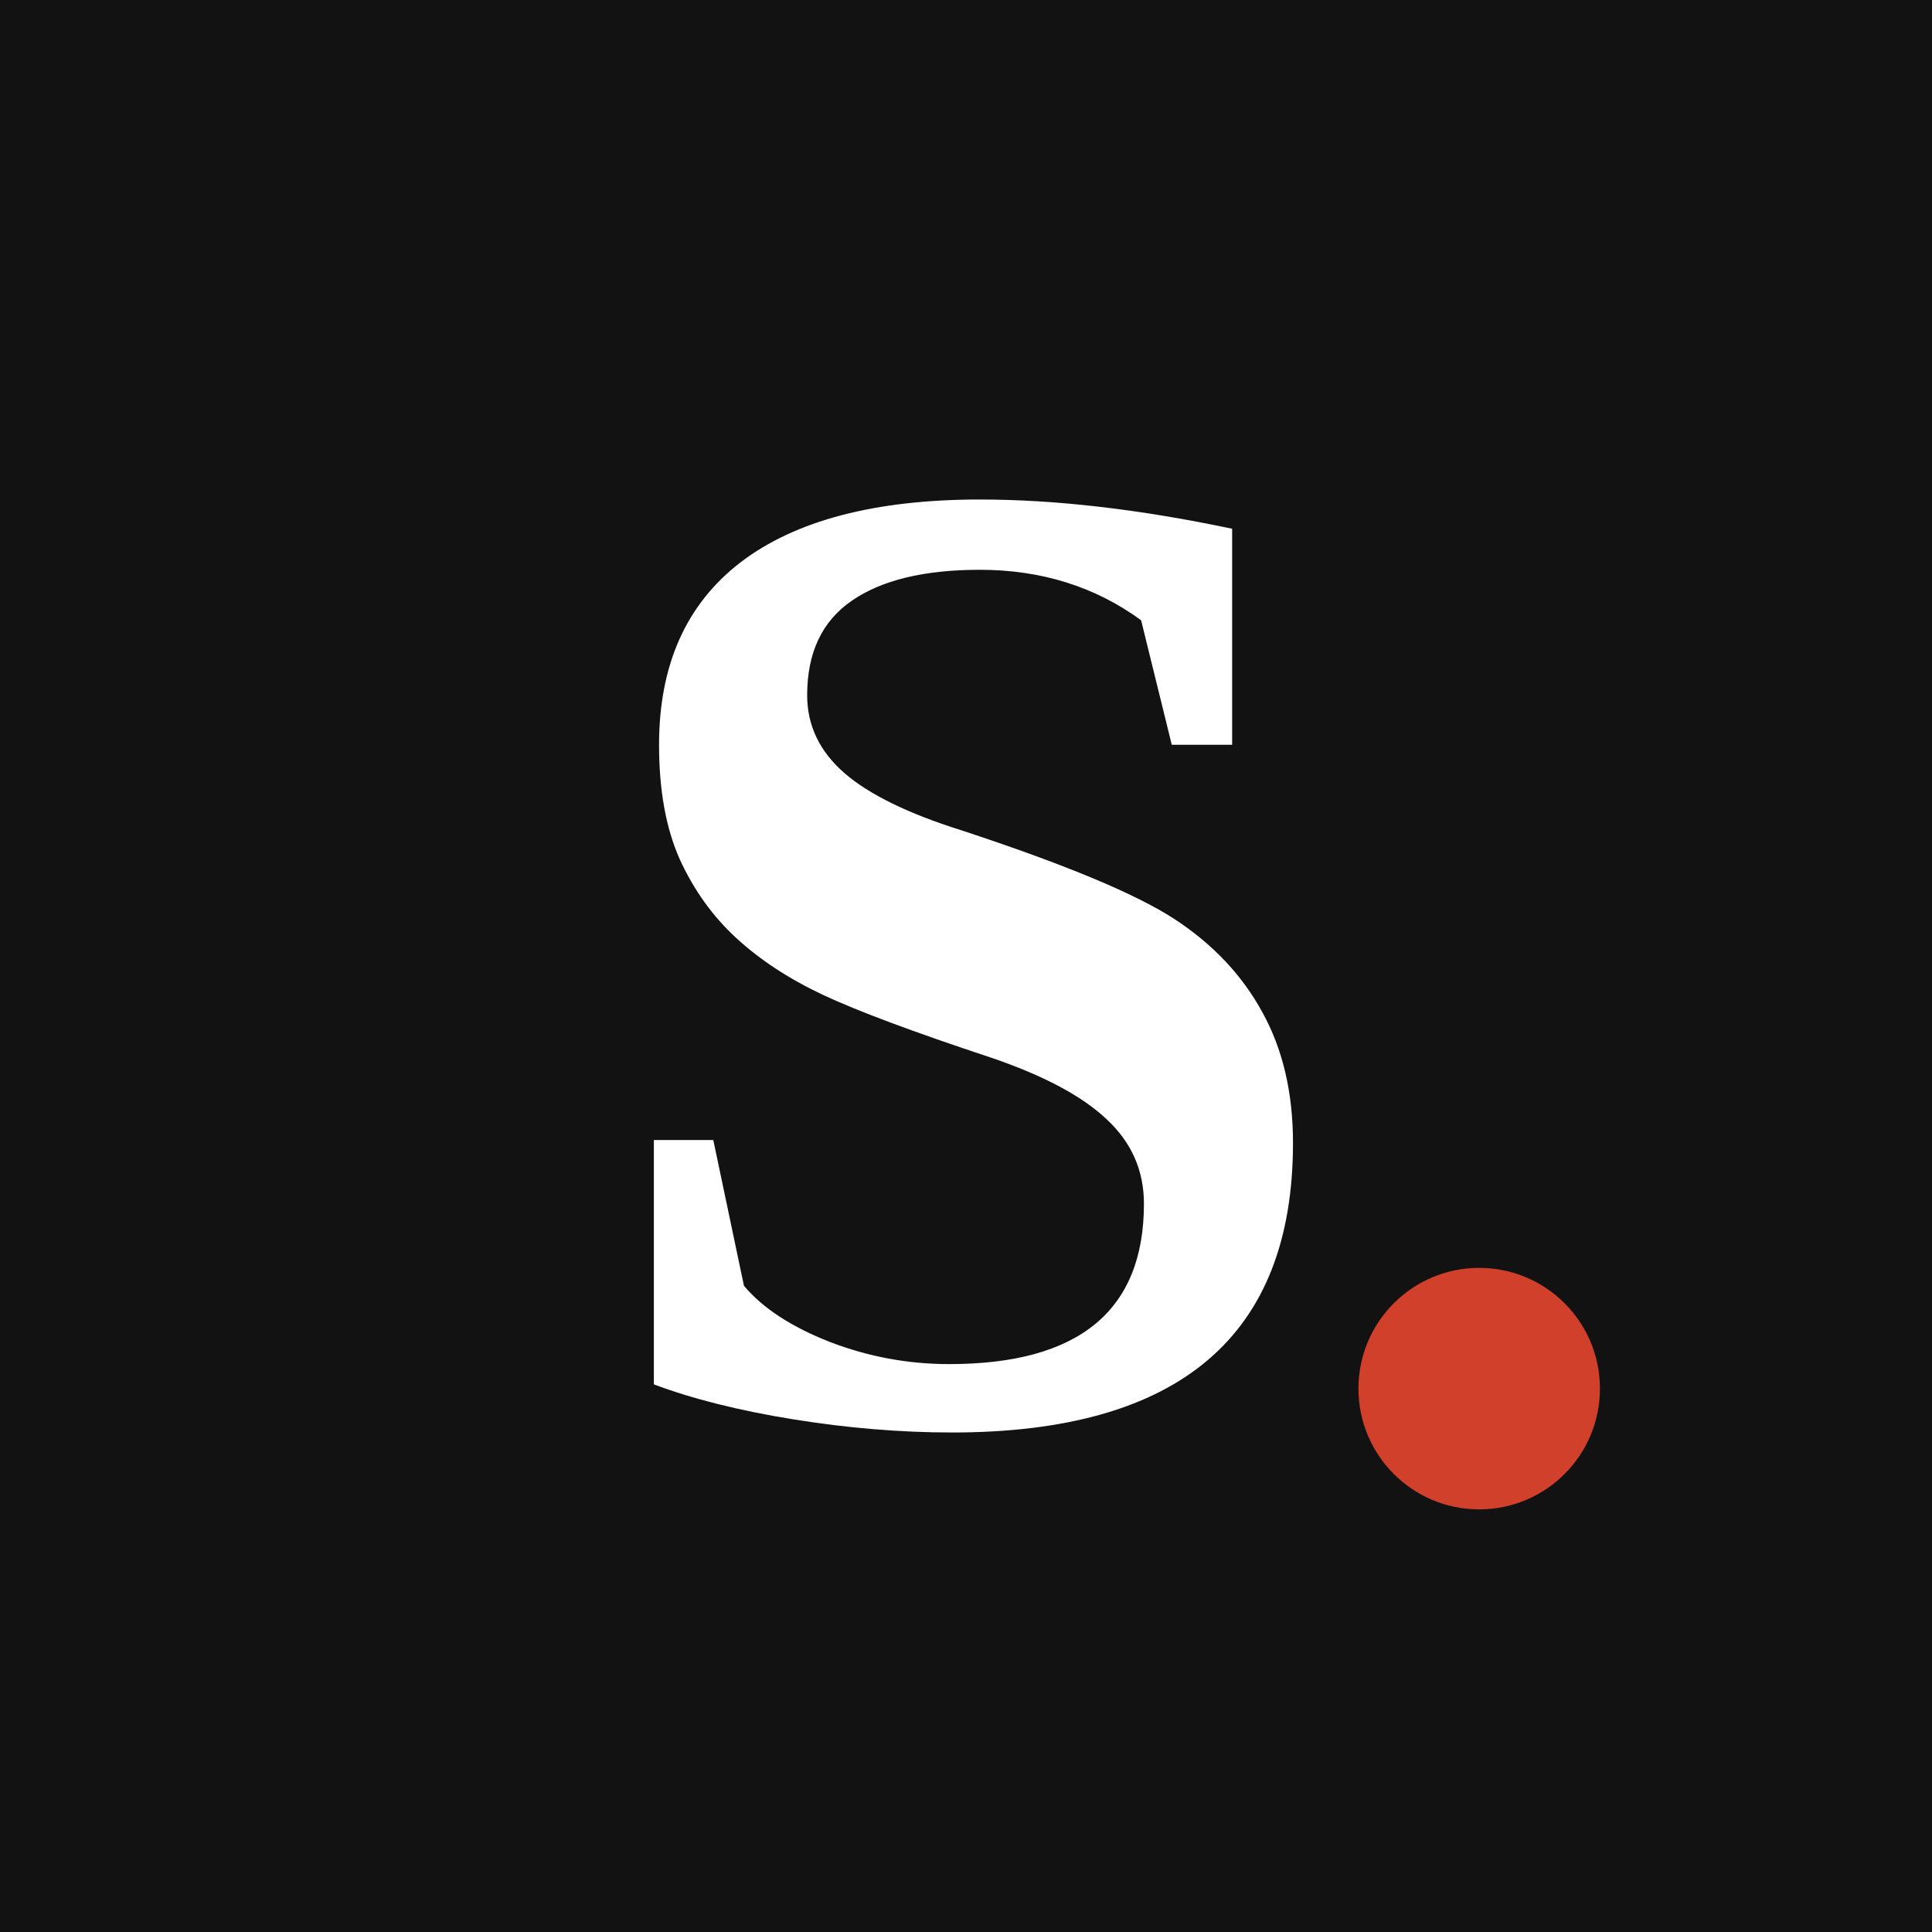
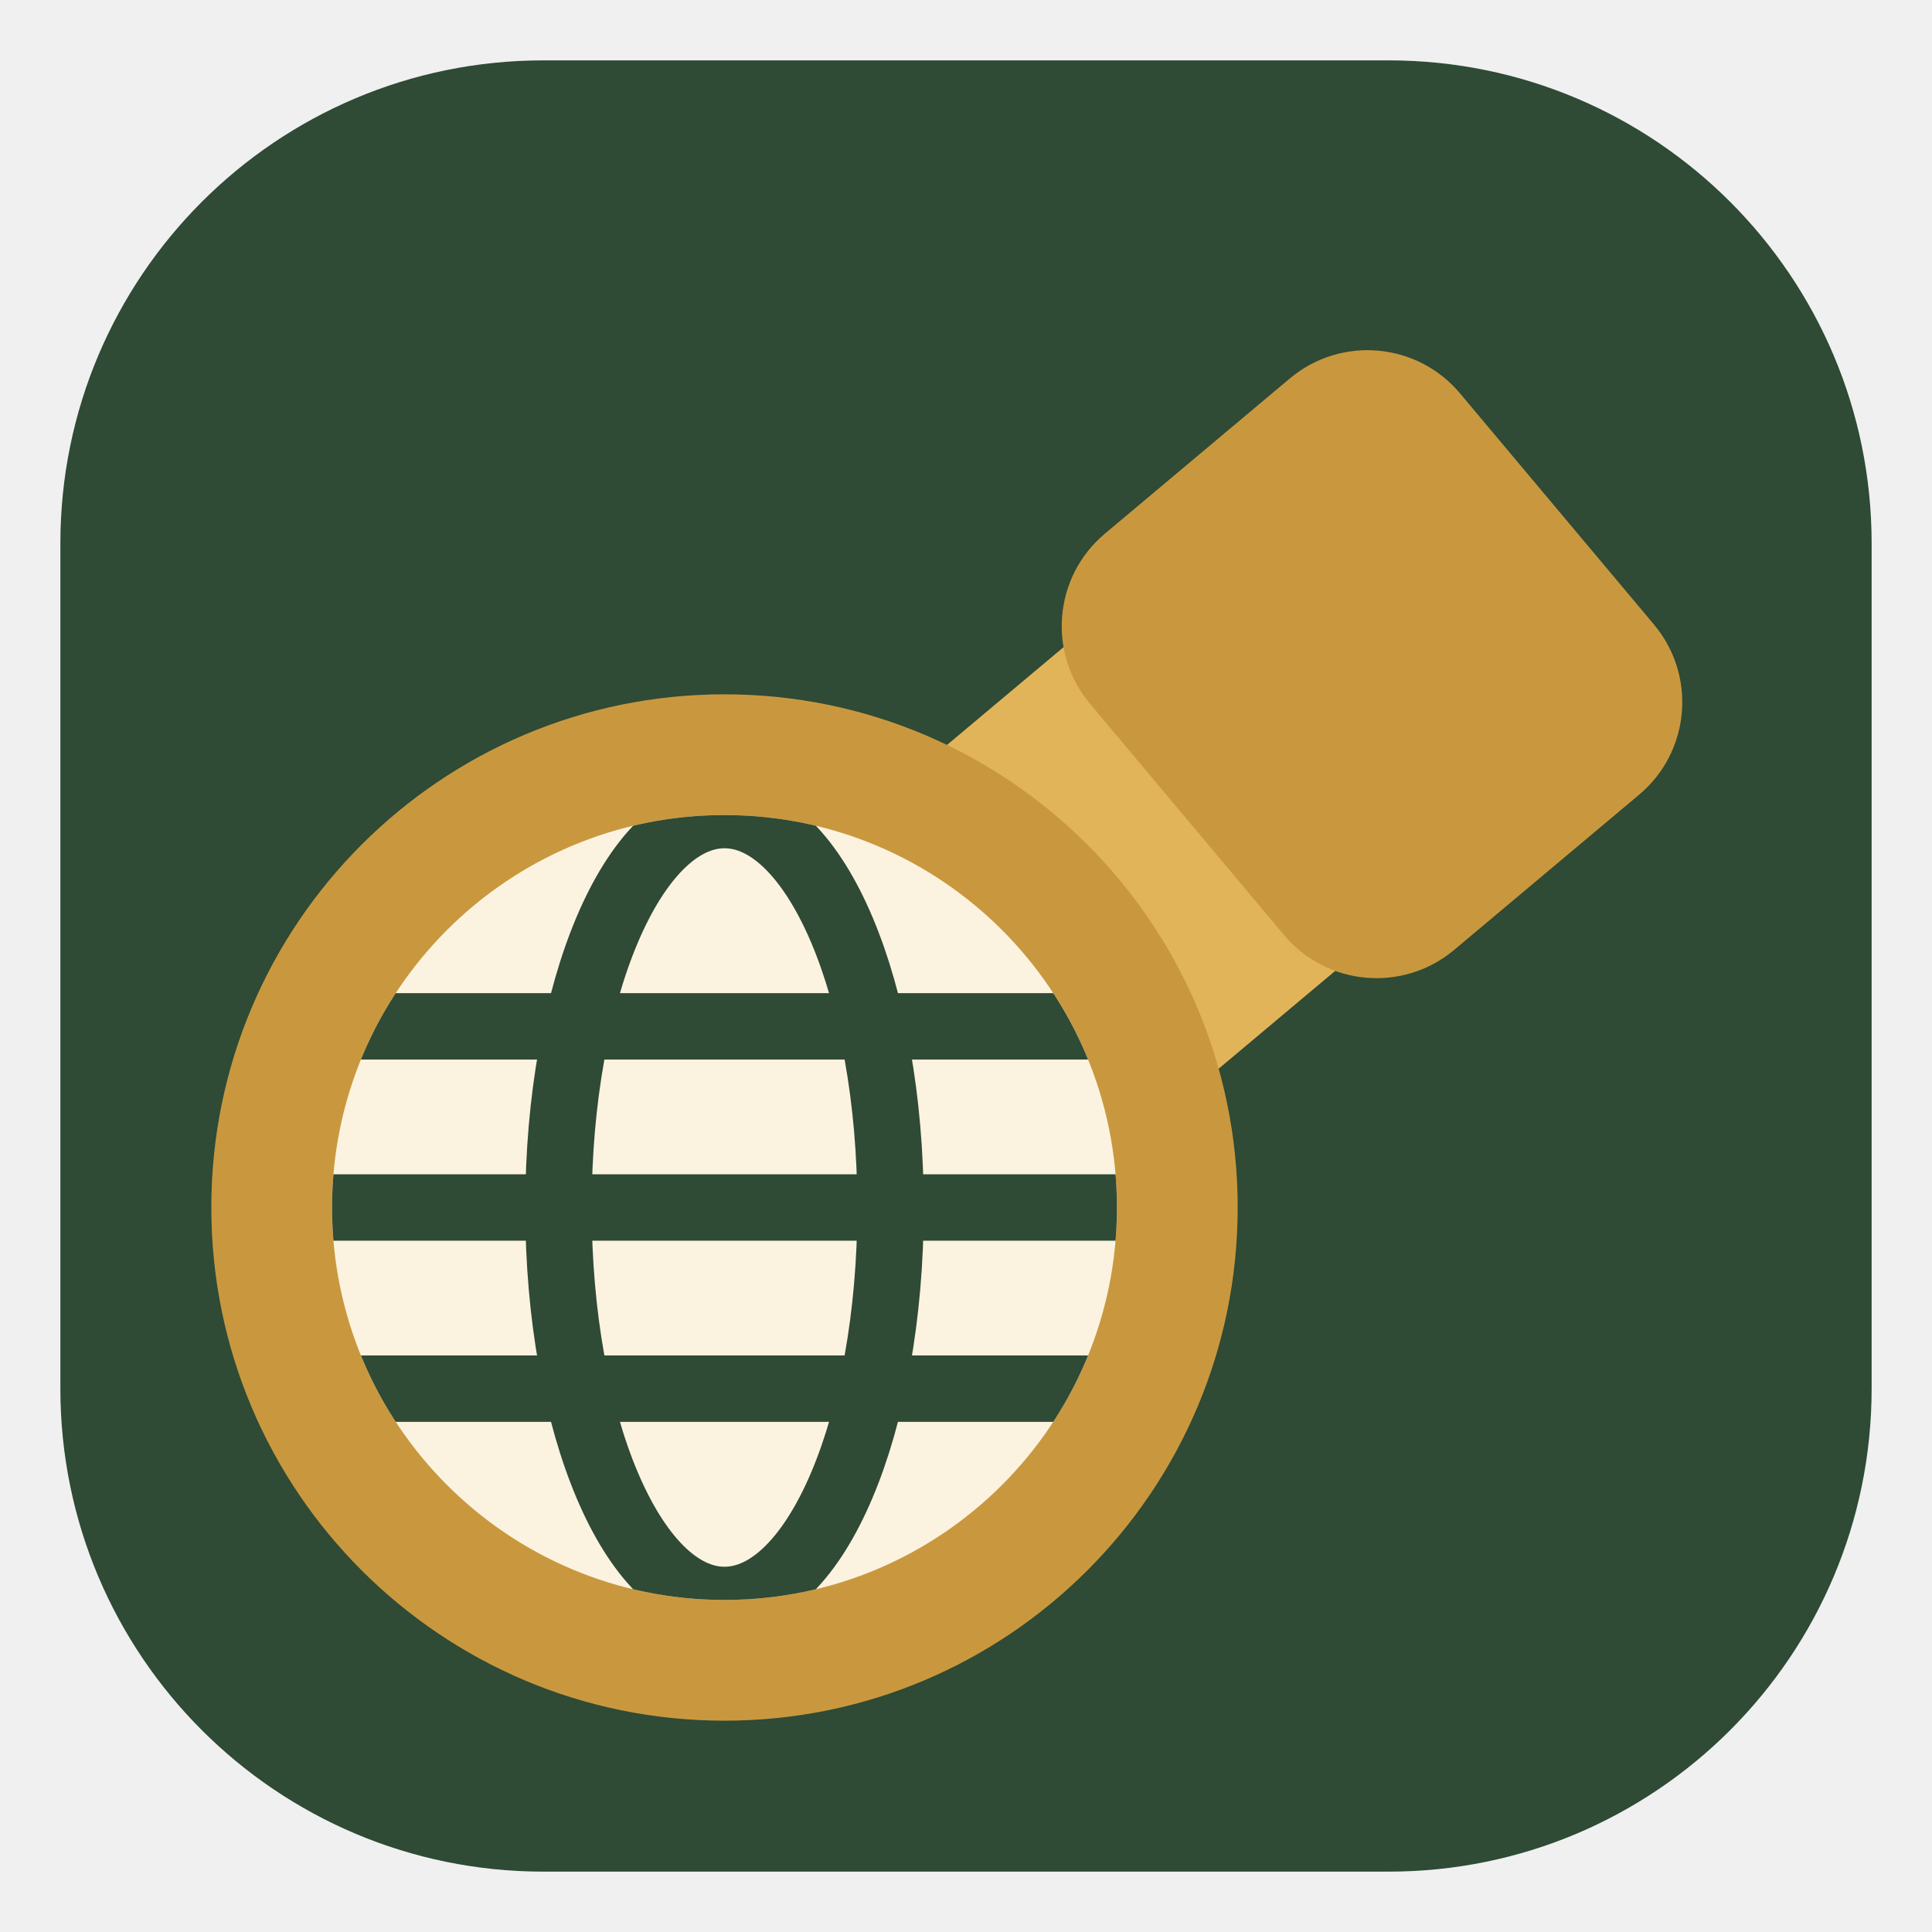
<svg xmlns="http://www.w3.org/2000/svg" viewBox="0 0 64 64">
-   <rect width="64" height="64" fill="#121212" />
-   <text x="32" y="47" text-anchor="middle" font-family="Newsreader, Georgia, 'Times New Roman', serif" font-weight="700" font-size="46" fill="#ffffff">S</text>
-   <circle cx="49" cy="46" r="4" fill="#d0402b" />
+   <defs>
+     <clipPath id="g">
+       <circle cx="24" cy="40" r="13" />
+     </clipPath>
+   </defs>
+   <rect x="2" y="2" width="60" height="60" rx="16" fill="#2f4a35" />
+   <g transform="rotate(-40 24 40)">
+     <rect x="30" y="33" width="28" height="14" rx="4" fill="#e2b45a" />
+     <rect x="44" y="31" width="16" height="18" rx="4" fill="#c9983e" />
+     <rect x="36" y="33" width="3" height="14" fill="#c9983e" />
+   </g>
+   <circle cx="24" cy="40" r="17" fill="#c9983e" />
+   <circle cx="24" cy="40" r="13" fill="#fbf3e0" />
+   <g clip-path="url(#g)" fill="none" stroke="#2f4a35" stroke-width="2.2">
+     <ellipse cx="24" cy="40" rx="5.5" ry="13" />
+     <path d="M10 40h28M10 34h28M10 46h28" />
+   </g>
</svg>
